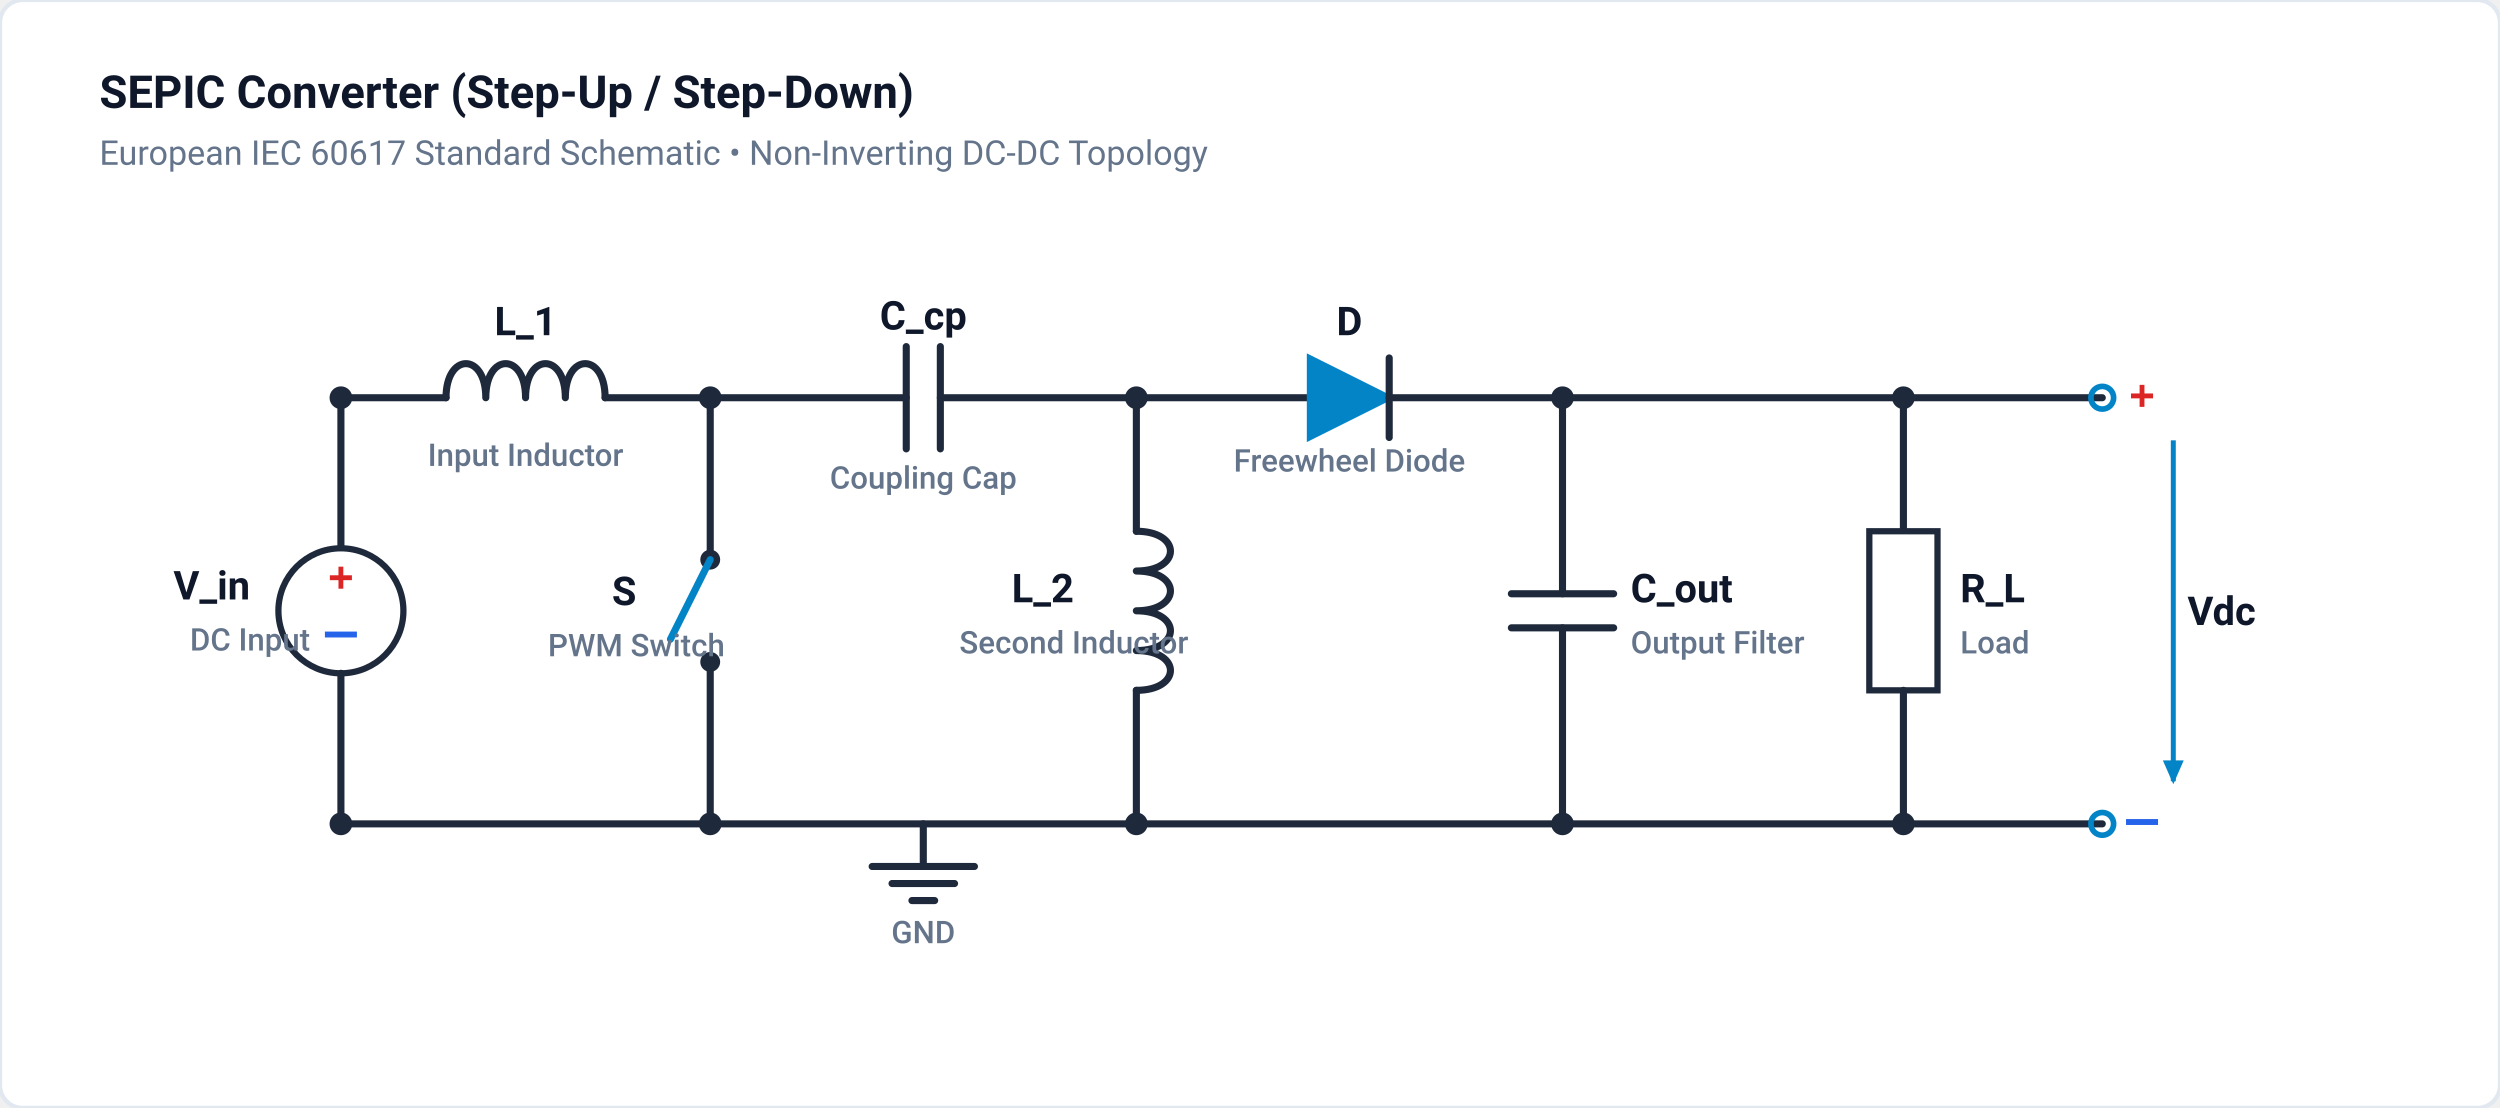
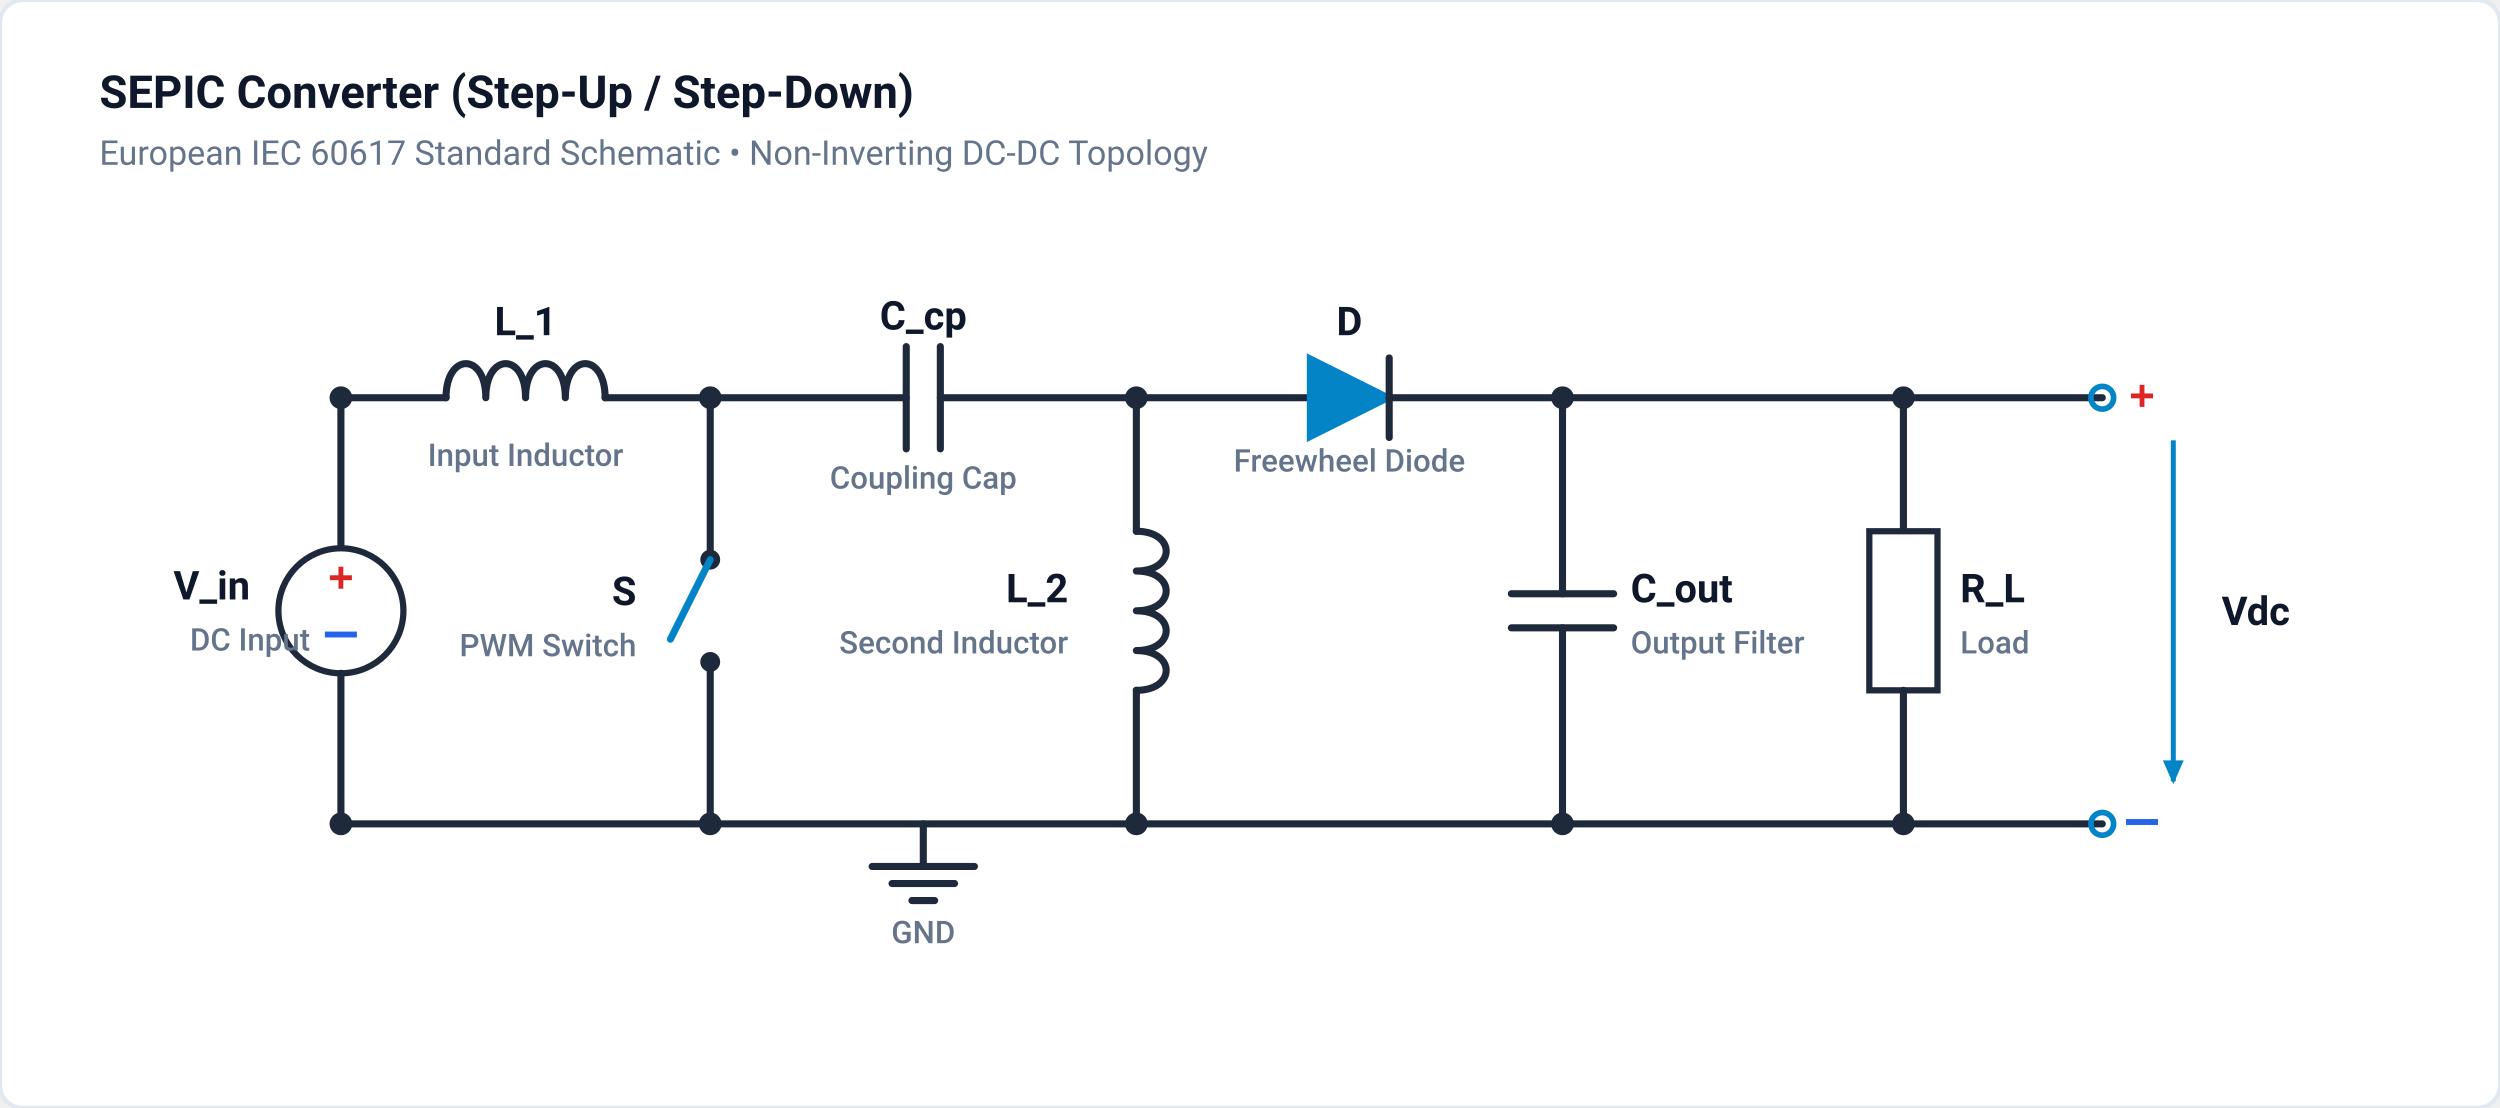
<svg xmlns="http://www.w3.org/2000/svg" viewBox="0 0 880 390" width="100%" height="100%">
  <defs>
    <style>
      .wire { stroke: #1e293b; stroke-width: 2.5; stroke-linecap: round; stroke-linejoin: round; fill: none; }
      .wire-thin { stroke: #64748b; stroke-width: 1.5; stroke-linecap: round; stroke-linejoin: round; fill: none; }
      .wire-dashed { stroke: #0284c7; stroke-width: 2; stroke-dasharray: 5,4; fill: none; }
      .wire-gnd { stroke: #1e293b; stroke-width: 2.5; stroke-linecap: round; }
      .junction { fill: #1e293b; }
      .label { font-family: -apple-system, BlinkMacSystemFont, "Segoe UI", Roboto, "Helvetica Neue", Arial, sans-serif; font-size: 14px; fill: #0f172a; font-weight: 600; text-anchor: middle; }
      .label-start { font-family: -apple-system, BlinkMacSystemFont, "Segoe UI", Roboto, "Helvetica Neue", Arial, sans-serif; font-size: 14px; fill: #0f172a; font-weight: 600; text-anchor: start; }
      .label-end { font-family: -apple-system, BlinkMacSystemFont, "Segoe UI", Roboto, "Helvetica Neue", Arial, sans-serif; font-size: 14px; fill: #0f172a; font-weight: 600; text-anchor: end; }
      .sublabel { font-family: -apple-system, BlinkMacSystemFont, "Segoe UI", Roboto, "Helvetica Neue", Arial, sans-serif; font-size: 11px; fill: #64748b; font-weight: 500; text-anchor: middle; }
      .sublabel-start { font-family: -apple-system, BlinkMacSystemFont, "Segoe UI", Roboto, "Helvetica Neue", Arial, sans-serif; font-size: 11px; fill: #64748b; font-weight: 500; text-anchor: start; }
+       .sublabel-end { font-family: -apple-system, BlinkMacSystemFont, "Segoe UI", Roboto, "Helvetica Neue", Arial, sans-serif; font-size: 11px; fill: #64748b; font-weight: 500; text-anchor: end; }
      .title { font-family: -apple-system, BlinkMacSystemFont, "Segoe UI", Roboto, "Helvetica Neue", Arial, sans-serif; font-size: 16px; fill: #0f172a; font-weight: 700; }
      .subtitle { font-family: -apple-system, BlinkMacSystemFont, "Segoe UI", Roboto, "Helvetica Neue", Arial, sans-serif; font-size: 12px; fill: #64748b; font-weight: 400; }
      .comp-body { fill: #ffffff; stroke: #1e293b; stroke-width: 2.2; }
      .comp-diode { fill: #0284c7; stroke: #0284c7; stroke-width: 2; }
      .comp-sw { stroke: #0284c7; stroke-width: 2.5; stroke-linecap: round; fill: none; }
      .arrow { fill: #0284c7; stroke: none; }
      .measure-arrow { stroke: #0284c7; stroke-width: 1.75; fill: none; }
      .tag-pos { fill: #dc2626; font-family: sans-serif; font-size: 16px; font-weight: bold; text-anchor: middle; }
+       .tag-pos-start { fill: #dc2626; font-family: sans-serif; font-size: 15px; font-weight: bold; text-anchor: start; }
+       .tag-pos-end { fill: #dc2626; font-family: sans-serif; font-size: 15px; font-weight: bold; text-anchor: end; }
      .tag-neg { fill: #2563eb; font-family: sans-serif; font-size: 18px; font-weight: bold; text-anchor: middle; }
-       .tag-pos-start { fill: #dc2626; font-family: sans-serif; font-size: 15px; font-weight: bold; text-anchor: start; }
      .tag-neg-start { fill: #2563eb; font-family: sans-serif; font-size: 15px; font-weight: bold; text-anchor: start; }
+       .tag-neg-end { fill: #2563eb; font-family: sans-serif; font-size: 15px; font-weight: bold; text-anchor: end; }
      .card { fill: #ffffff; stroke: #e2e8f0; stroke-width: 1.5; rx: 8px; }
      .block { fill: #f8fafc; stroke: #cbd5e1; stroke-width: 1.5; rx: 6px; }
      .block-accent { fill: #f0f9ff; stroke: #0284c7; stroke-width: 1.5; rx: 6px; }
      .leg-box { fill: #f8fafc; stroke: #cbd5e1; stroke-width: 1.2; stroke-dasharray: 4,4; rx: 6px; }
    </style>
    <marker id="arr-blue" viewBox="0 0 10 10" refX="7" refY="5" markerWidth="6" markerHeight="6" orient="auto-start-reverse">
      <path d="M 0 1.5 L 8 5 L 0 8.5 z" fill="#0284c7" />
    </marker>
    <marker id="arr-green" viewBox="0 0 10 10" refX="7" refY="5" markerWidth="6" markerHeight="6" orient="auto-start-reverse">
      <path d="M 0 1.5 L 8 5 L 0 8.5 z" fill="#16a34a" />
    </marker>
  </defs>
  <rect width="100%" height="100%" class="card" />
  <text x="35" y="38" class="title">SEPIC Converter (Step-Up / Step-Down)</text>
  <text x="35" y="58" class="subtitle">European IEC 60617 Standard Schematic • Non-Inverting DC-DC Topology</text>
  <line x1="120" y1="140" x2="120" y2="193" class="wire" />
  <circle cx="120" cy="215" r="22" class="comp-body" />
  <line x1="120" y1="237" x2="120" y2="290" class="wire" />
  <text x="120" y="209" class="tag-pos">+</text>
  <text x="120" y="229" class="tag-neg">−</text>
  <text x="88" y="211" class="label-end">V_in</text>
  <text x="88" y="229" class="sublabel" text-anchor="end">DC Input</text>
  <circle cx="120" cy="140" r="4" class="junction" />
  <circle cx="120" cy="290" r="4" class="junction" />
  <line x1="120" y1="140" x2="157" y2="140" class="wire" />
  <path d="M 157 140 C 157 124, 171 124, 171 140              C 171 124, 185 124, 185 140              C 185 124, 199 124, 199 140              C 199 124, 213 124, 213 140" class="wire" stroke-width="2.5" />
  <line x1="213" y1="140" x2="250" y2="140" class="wire" />
  <text x="185" y="118" class="label">L_1</text>
  <text x="185" y="164" class="sublabel">Input Inductor</text>
  <circle cx="250" cy="140" r="4" class="junction" />
  <line x1="250" y1="140" x2="250" y2="197" class="wire" />
  <circle cx="250" cy="197" r="3.5" class="junction" />
  <line x1="250" y1="197" x2="236" y2="225" class="comp-sw" />
  <circle cx="250" cy="233" r="3.5" class="junction" />
  <line x1="250" y1="233" x2="250" y2="290" class="wire" />
  <text x="224" y="213" class="label-end">S</text>
-   <text x="224" y="231" class="sublabel" text-anchor="end">PWM Switch</text>
+   <text x="224" y="231" class="sublabel-end">PWM Switch</text>
  <circle cx="250" cy="290" r="4" class="junction" />
  <line x1="250" y1="140" x2="319" y2="140" class="wire" />
  <line x1="319" y1="122" x2="319" y2="158" class="wire" stroke-width="3" />
  <line x1="331" y1="122" x2="331" y2="158" class="wire" stroke-width="3" />
  <line x1="331" y1="140" x2="400" y2="140" class="wire" />
  <text x="325" y="116" class="label">C_cp</text>
  <text x="325" y="172" class="sublabel">Coupling Cap</text>
  <circle cx="400" cy="140" r="4" class="junction" />
  <line x1="400" y1="140" x2="400" y2="187" class="wire" />
-   <path d="M 400 187 C 416 187, 416 201, 400 201              C 416 201, 416 215, 400 215              C 416 215, 416 229, 400 229              C 416 229, 416 243, 400 243" class="wire" stroke-width="2.5" />
+   <path d="M 400 187 C 414 187, 414 201, 400 201              C 414 201, 414 215, 400 215              C 414 215, 414 229, 400 229              C 414 229, 414 243, 400 243" class="wire" stroke-width="2.5" />
  <line x1="400" y1="243" x2="400" y2="290" class="wire" />
-   <text x="378" y="212" class="label-end">L_2</text>
-   <text x="378" y="230" class="sublabel" text-anchor="end">Second Inductor</text>
+   <text x="376" y="212" class="label-end">L_2</text>
+   <text x="376" y="230" class="sublabel-end">Second Inductor</text>
  <circle cx="400" cy="290" r="4" class="junction" />
  <line x1="400" y1="140" x2="461" y2="140" class="wire" />
  <polygon points="461,126 489,140 461,154" class="comp-diode" />
  <line x1="489" y1="126" x2="489" y2="154" class="wire" stroke-width="2.5" stroke="#0284c7" />
  <line x1="489" y1="140" x2="550" y2="140" class="wire" />
  <text x="475" y="118" class="label">D</text>
  <text x="475" y="166" class="sublabel">Freewheel Diode</text>
  <circle cx="550" cy="140" r="4" class="junction" />
  <line x1="550" y1="140" x2="550" y2="209" class="wire" />
  <line x1="532" y1="209" x2="568" y2="209" class="wire" stroke-width="3" />
  <line x1="532" y1="221" x2="568" y2="221" class="wire" stroke-width="3" />
  <line x1="550" y1="221" x2="550" y2="290" class="wire" />
  <text x="574" y="212" class="label-start">C_out</text>
  <text x="574" y="230" class="sublabel-start">Output Filter</text>
  <circle cx="550" cy="290" r="4" class="junction" />
  <line x1="550" y1="140" x2="670" y2="140" class="wire" />
  <circle cx="670" cy="140" r="4" class="junction" />
  <line x1="670" y1="140" x2="670" y2="187" class="wire" />
  <rect x="658" y="187" width="24" height="56" class="comp-body" />
  <line x1="670" y1="243" x2="670" y2="290" class="wire" />
  <text x="690" y="212" class="label-start">R_L</text>
  <text x="690" y="230" class="sublabel-start">Load</text>
  <circle cx="670" cy="290" r="4" class="junction" />
  <line x1="670" y1="140" x2="740" y2="140" class="wire" />
  <line x1="670" y1="290" x2="740" y2="290" class="wire" />
  <circle cx="740" cy="140" r="4" fill="none" stroke="#0284c7" stroke-width="2" />
  <circle cx="740" cy="290" r="4" fill="none" stroke="#0284c7" stroke-width="2" />
  <text x="754" y="145" class="tag-pos">+</text>
  <text x="754" y="295" class="tag-neg">−</text>
  <line x1="765" y1="155" x2="765" y2="275" class="measure-arrow" marker-end="url(#arr-blue)" />
-   <text x="782" y="220" class="label" fill="#0284c7">Vdc</text>
+   <text x="782" y="220" class="label-start" fill="#0284c7">Vdc</text>
  <line x1="120" y1="290" x2="670" y2="290" class="wire" />
  <line x1="325" y1="290" x2="325" y2="305" class="wire" />
  <line x1="307" y1="305" x2="343" y2="305" class="wire-gnd" />
  <line x1="314" y1="311" x2="336" y2="311" class="wire-gnd" />
  <line x1="321" y1="317" x2="329" y2="317" class="wire-gnd" />
  <text x="325" y="332" class="sublabel">GND</text>
</svg>
